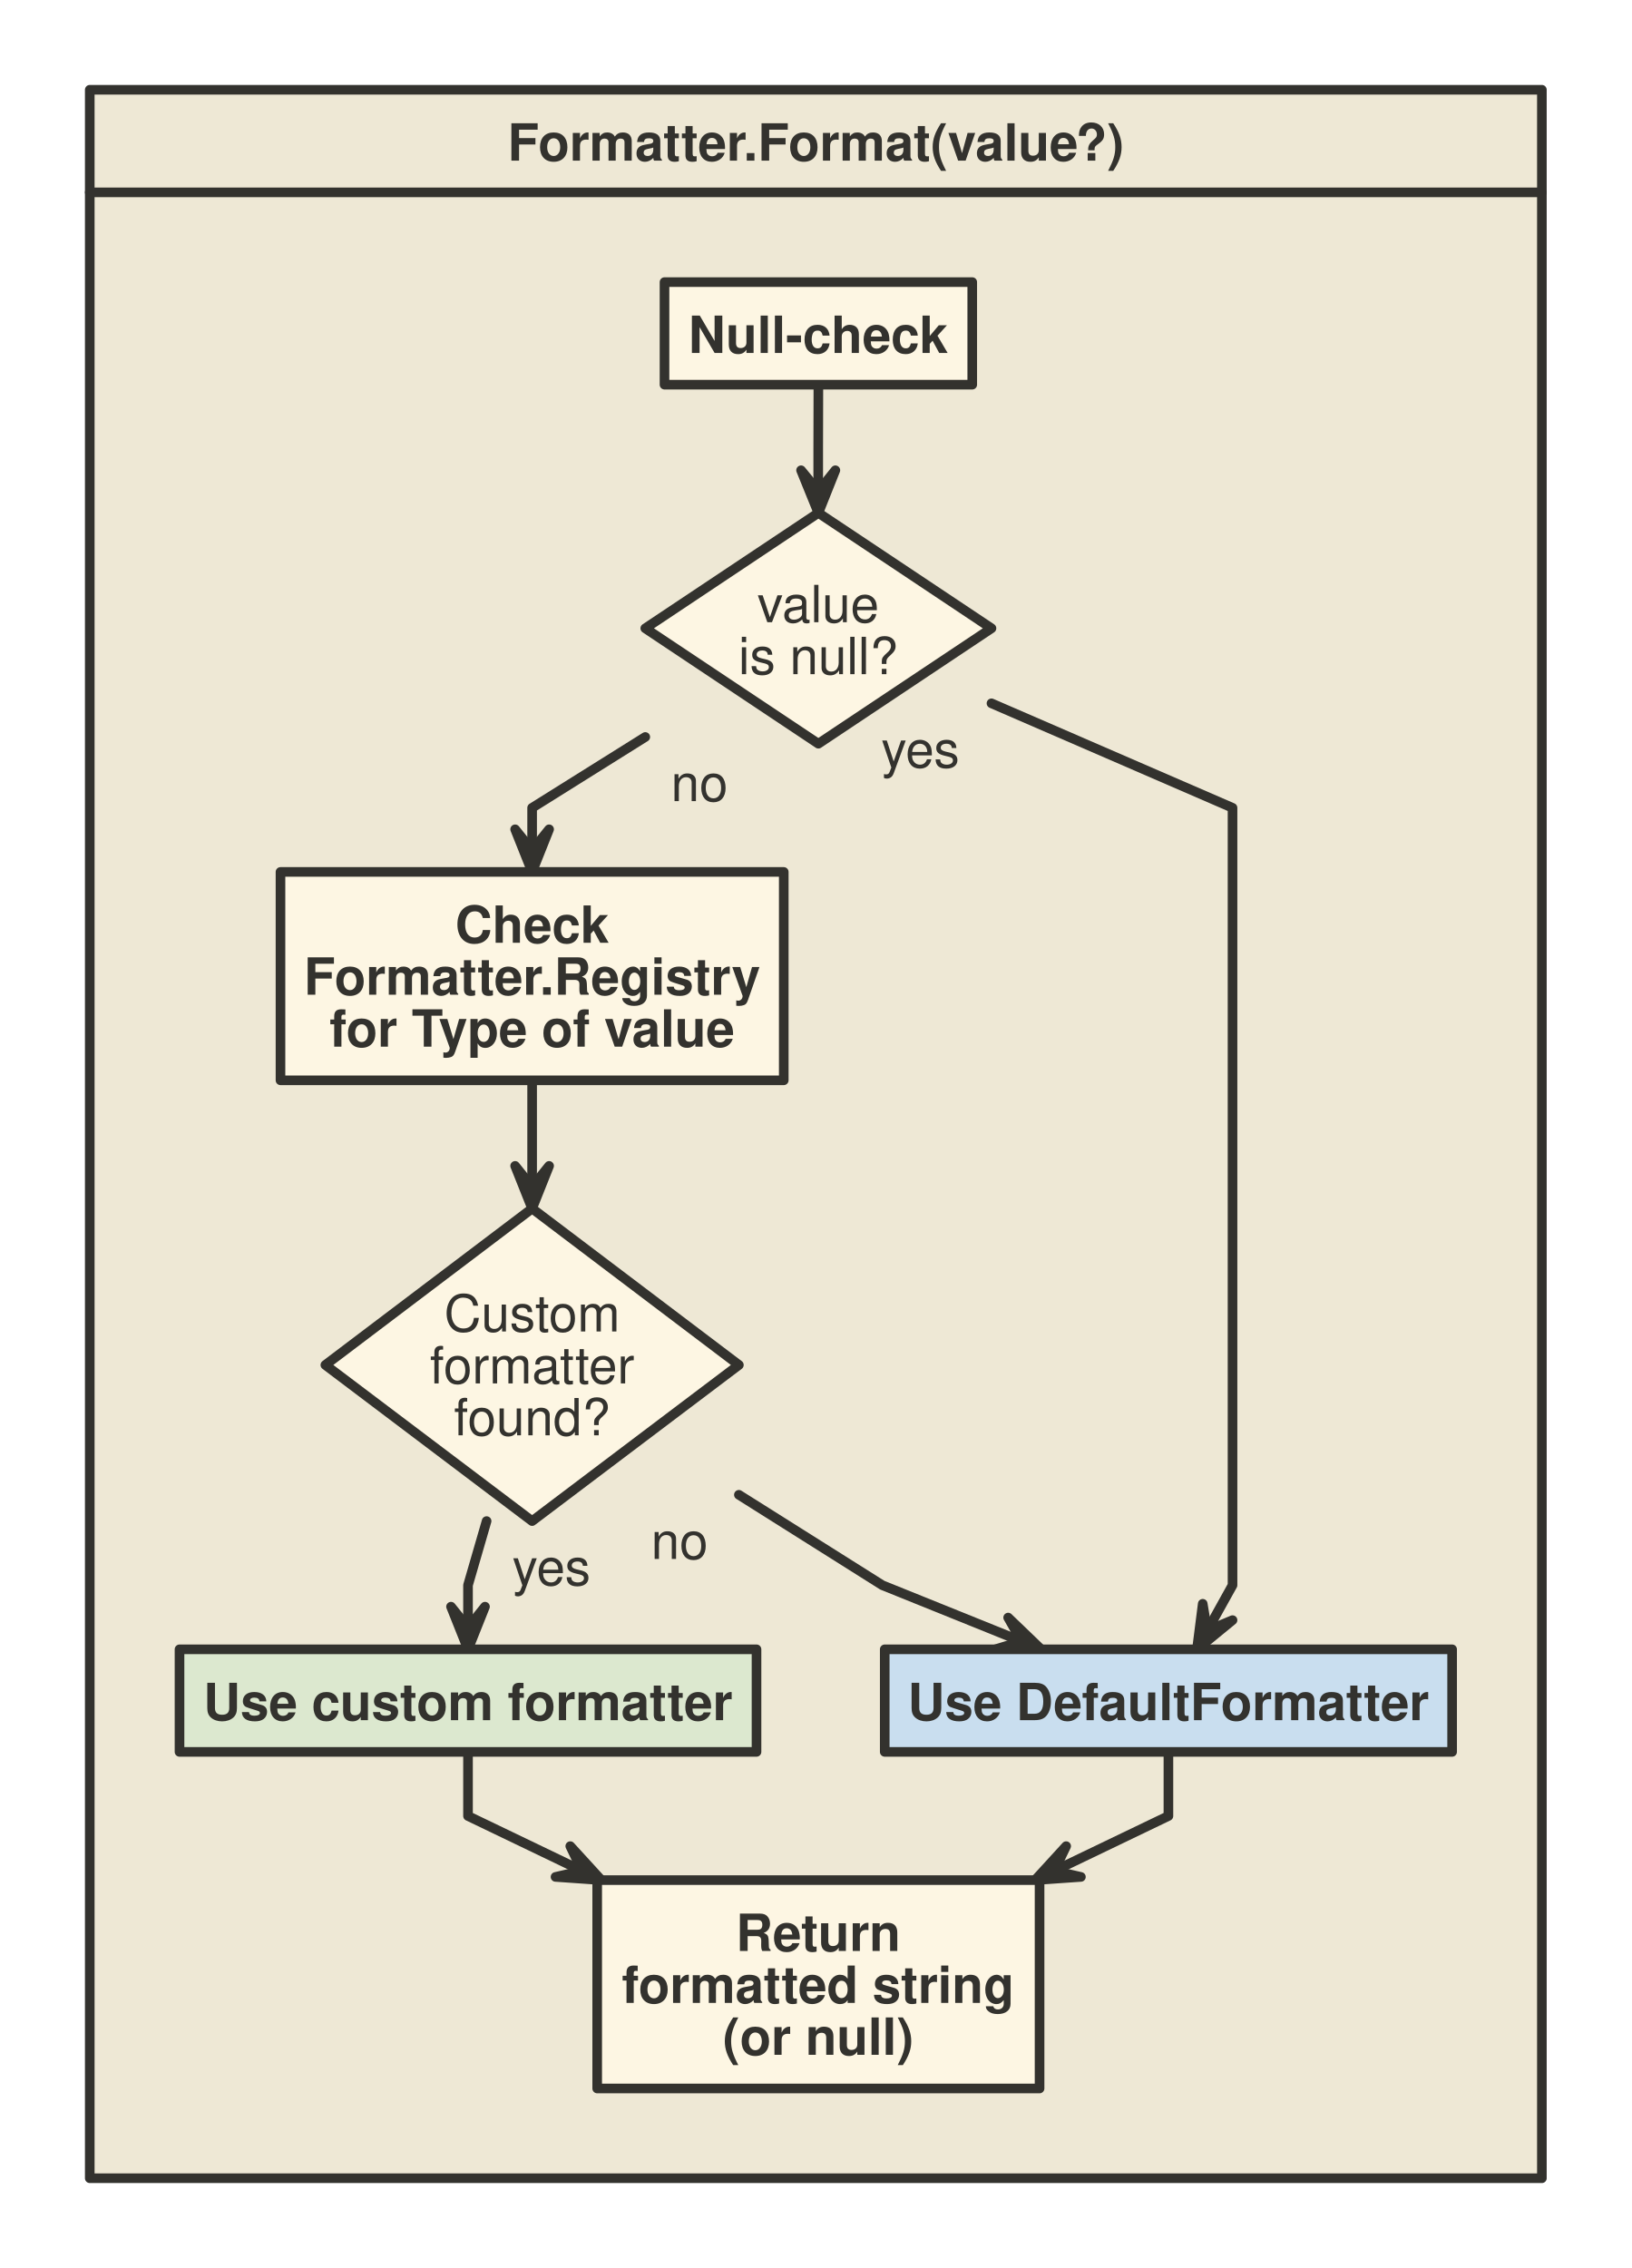
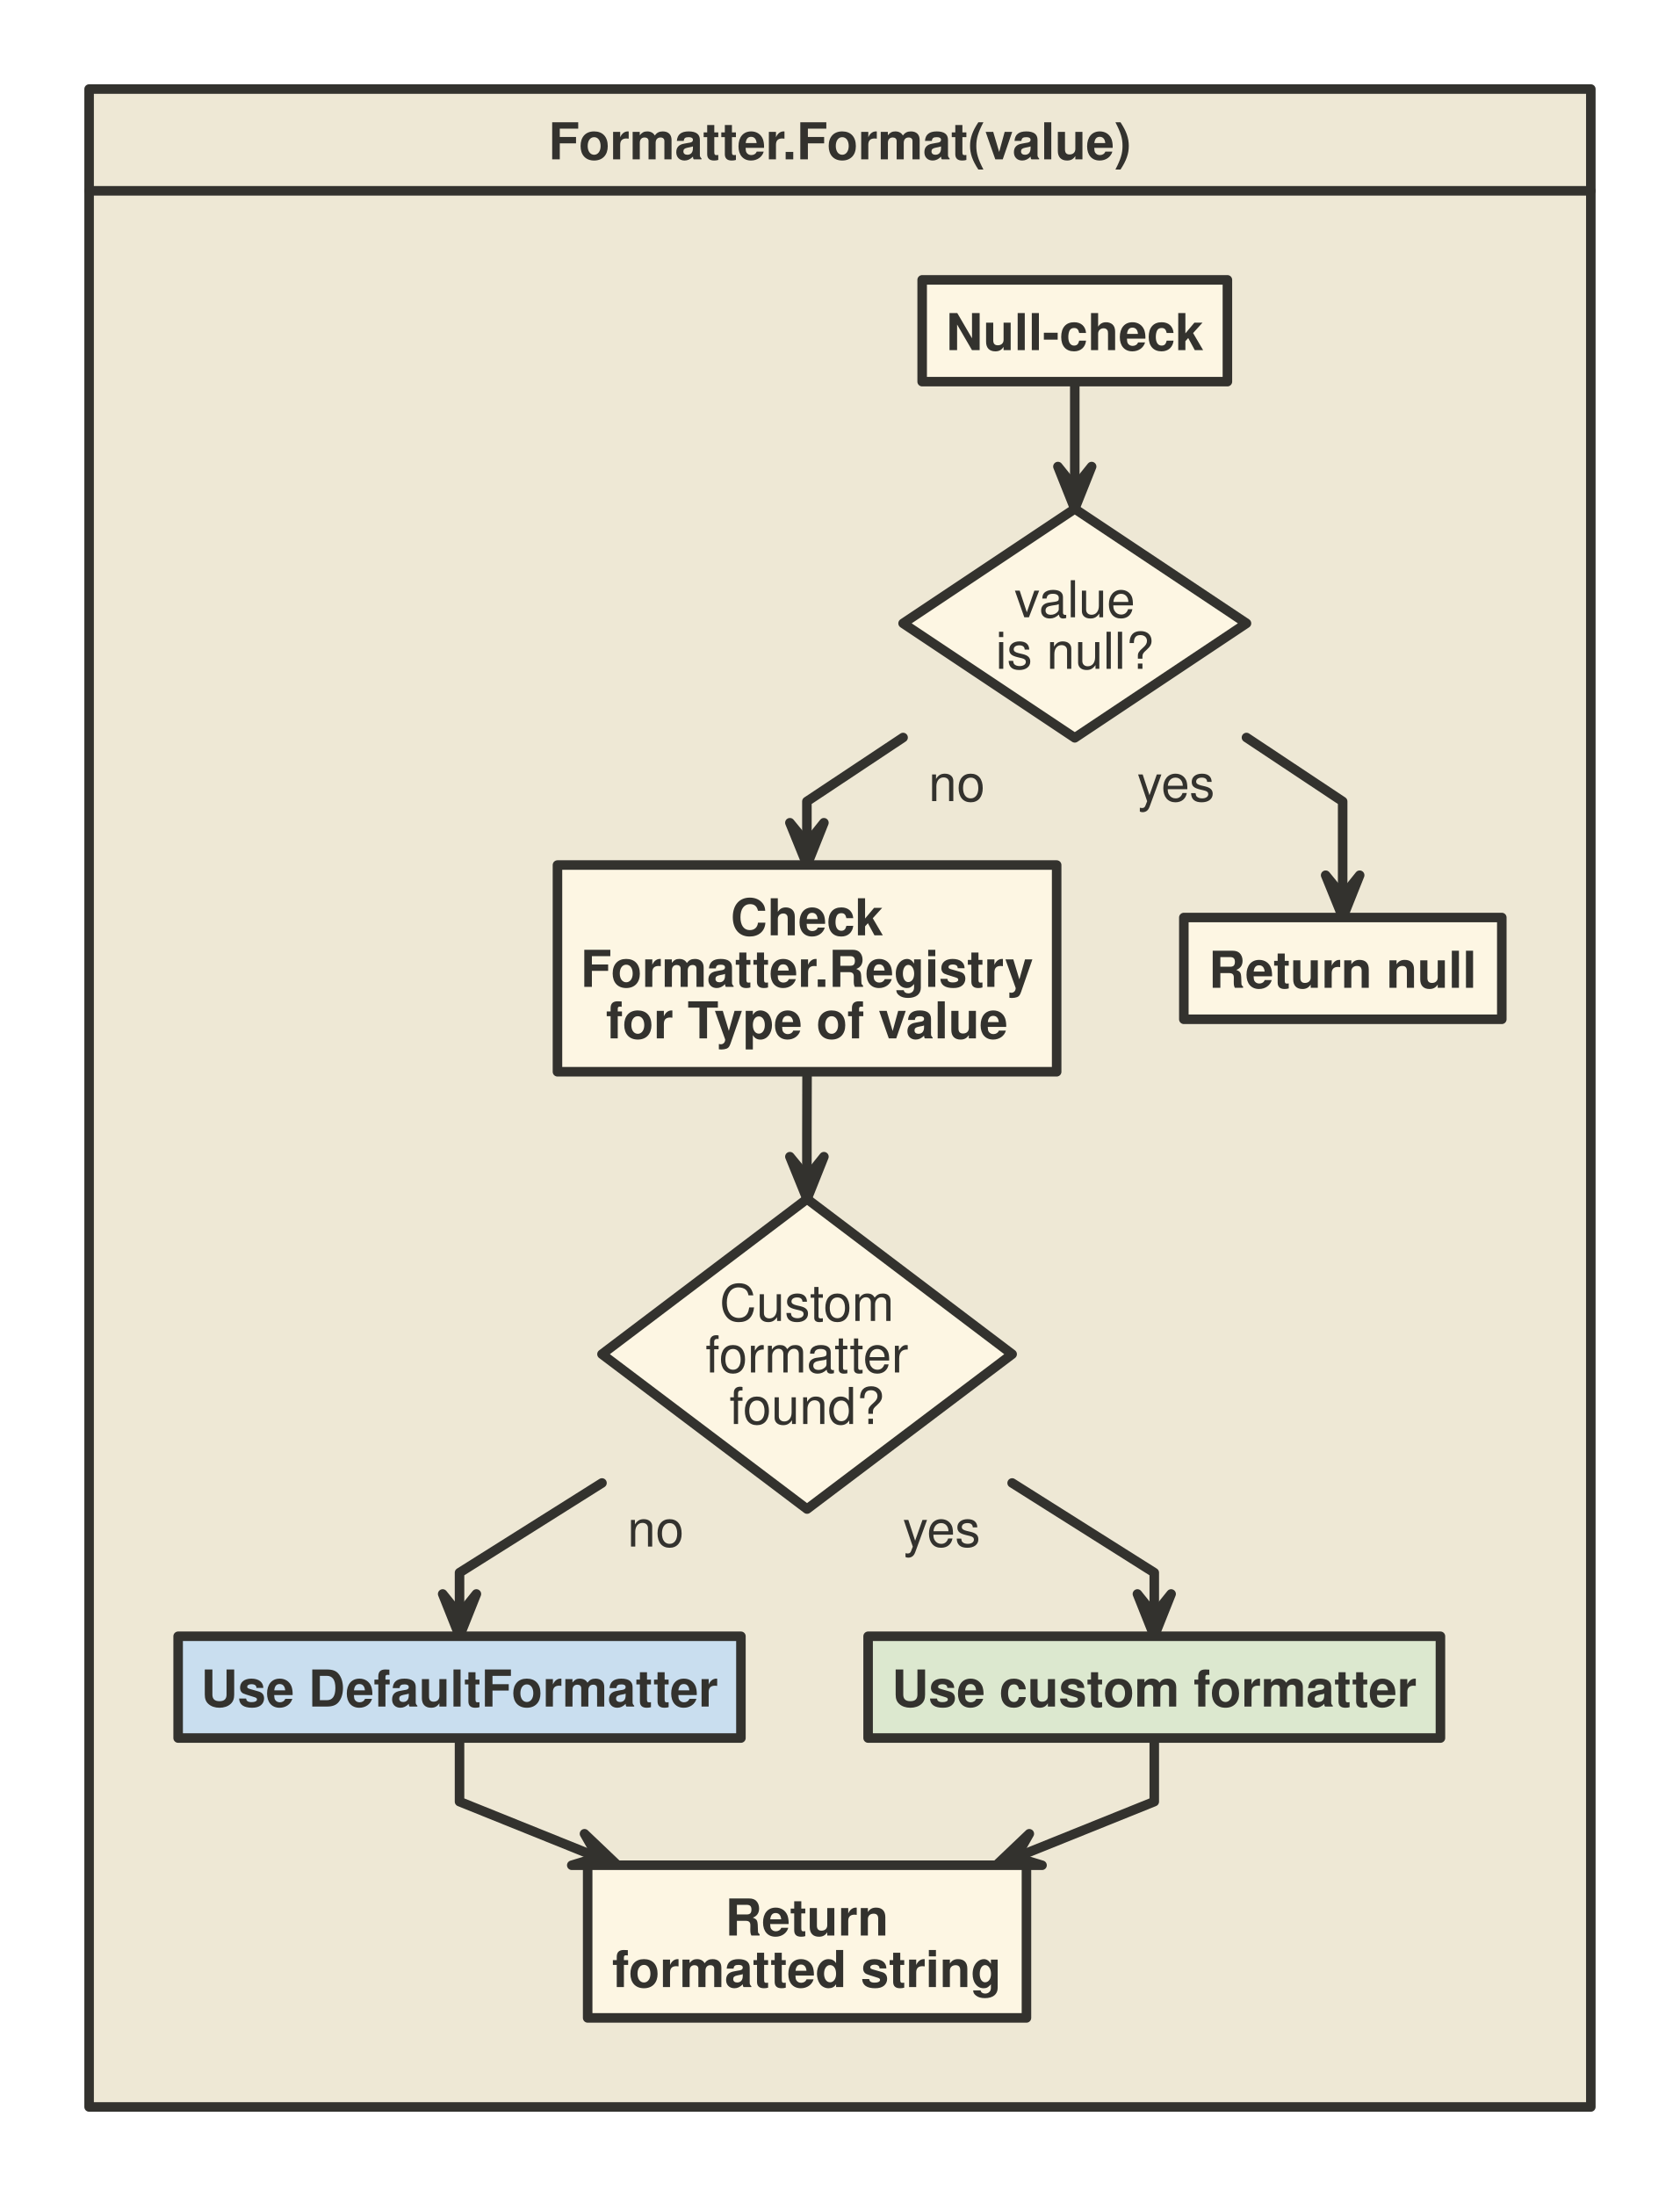
- <svg xmlns="http://www.w3.org/2000/svg" version="1.1" baseProfile="full" width="509.0" height="707.5" viewBox="0 0 509 707.5">
+ <svg xmlns="http://www.w3.org/2000/svg" version="1.1" baseProfile="full" width="528.3" height="690.5" viewBox="0 0 528.25 690.5">
  <g stroke-width="1.0" text-align="left" font="12pt Helvetica, Arial, sans-serif" font-size="12pt" font-family="Helvetica" font-weight="bold" font-style="normal">
    <g font-family="Helvetica" font-size="12pt" font-weight="bold" font-style="normal" stroke-width="3.0" stroke-linejoin="round" stroke-linecap="round" stroke="#33322E">
      <g stroke="transparent" fill="transparent">
-         <rect x="0.0" y="0.0" height="707.5" width="509.0" stroke="none" />
+         <rect x="0.0" y="0.0" height="690.5" width="528.3" stroke="none" />
      </g>
      <g transform="translate(8, 8)" fill="#33322E">
        <g transform="translate(20, 20)">
-           <g data-name="Formatter.Format(value?)">
-             <g fill="#eee8d5" stroke="#33322E" data-name="Formatter.Format(value?)">
-               <rect x="0.0" y="0.0" height="651.5" width="453.0" data-name="Formatter.Format(value?)" />
-               <path d="M0.0 32.0 L453.0 32.0" fill="none" data-name="Formatter.Format(value?)" />
+           <g data-name="Formatter.Format(value)">
+             <g fill="#eee8d5" stroke="#33322E" data-name="Formatter.Format(value)">
+               <rect x="0.0" y="0.0" height="634.5" width="472.3" data-name="Formatter.Format(value)" />
+               <path d="M0.0 32.0 L472.3 32.0" fill="none" data-name="Formatter.Format(value)" />
            </g>
-             <g transform="translate(0, 0)" font-family="Helvetica" font-size="12pt" font-weight="bold" font-style="normal" data-name="Formatter.Format(value?)" data-compartment="0">
-               <g transform="translate(8, 8)" fill="#33322E" text-align="center" data-name="Formatter.Format(value?)" data-compartment="0">
-                 <text x="218.5" y="14.1" stroke="none" text-anchor="middle" data-name="Formatter.Format(value?)" data-compartment="0">Formatter.Format(value?)</text>
+             <g transform="translate(0, 0)" font-family="Helvetica" font-size="12pt" font-weight="bold" font-style="normal" data-name="Formatter.Format(value)" data-compartment="0">
+               <g transform="translate(8, 8)" fill="#33322E" text-align="center" data-name="Formatter.Format(value)" data-compartment="0">
+                 <text x="228.1" y="14.1" stroke="none" text-anchor="middle" data-name="Formatter.Format(value)" data-compartment="0">Formatter.Format(value)</text>
              </g>
            </g>
-             <g transform="translate(0, 32)" font-family="Helvetica" font-size="12pt" font-weight="normal" font-style="normal" data-name="Formatter.Format(value?)" data-compartment="1">
-               <g transform="translate(8, 8)" fill="#33322E" data-name="Formatter.Format(value?)" data-compartment="1">
-                 <g transform="translate(20, 20)" fill="#33322E" font-family="Helvetica" font-size="12pt" font-weight="normal" font-style="normal" data-name="Formatter.Format(value?)" data-compartment="1">
-                   <path d="M199.3 32.0 L199.25 52 L199.25 65.333 L199.3 65.3 " fill="none" data-name="Formatter.Format(value?)" data-compartment="1" />
-                   <path d="M193.9 58.7 L199.3 65.3 L204.6 58.7 L199.3 72.0 Z" data-name="Formatter.Format(value?)" data-compartment="1" />
-                   <text x="153.3" y="161.9" stroke="none" data-name="Formatter.Format(value?)" data-compartment="1">no</text>
-                   <path d="M145.3 141.9 L110 164 L110 177.333 L110.0 177.3 " fill="none" data-name="Formatter.Format(value?)" data-compartment="1" />
-                   <path d="M104.7 170.7 L110.0 177.3 L115.3 170.7 L110.0 184.0 Z" data-name="Formatter.Format(value?)" data-compartment="1" />
-                   <path d="M110.0 249.0 L110 269 L110 282.333 L110.0 282.3 " fill="none" data-name="Formatter.Format(value?)" data-compartment="1" />
-                   <path d="M104.7 275.7 L110.0 282.3 L115.3 275.7 L110.0 289.0 Z" data-name="Formatter.Format(value?)" data-compartment="1" />
-                   <text x="103.8" y="406.5" stroke="none" data-name="Formatter.Format(value?)" data-compartment="1">yes</text>
-                   <path d="M95.8 386.5 L90 406.5 L90 419.833 L90.0 419.8 " fill="none" data-name="Formatter.Format(value?)" data-compartment="1" />
-                   <path d="M84.7 413.2 L90.0 419.8 L95.3 413.2 L90.0 426.5 Z" data-name="Formatter.Format(value?)" data-compartment="1" />
-                   <path d="M90.0 458.5 L90 478.5 L125.61 495.612 L125.6 495.6 " fill="none" data-name="Formatter.Format(value?)" data-compartment="1" />
-                   <path d="M117.3 497.5 L125.6 495.6 L121.9 487.9 L131.6 498.5 Z" data-name="Formatter.Format(value?)" data-compartment="1" />
-                   <text x="218.9" y="151.4" stroke="none" data-name="Formatter.Format(value?)" data-compartment="1">yes</text>
-                   <path d="M253.3 131.4 L328.5 164 L328.5 216.5 L328.5 216.5 L328.5 269 L328.5 269 L328.5 337.75 L328.5 337.75 L328.5 406.5 L328.5 406.5 L320.627 420.672 L320.6 420.7 " fill="none" data-name="Formatter.Format(value?)" data-compartment="1" />
-                   <path d="M319.2 412.3 L320.6 420.7 L328.5 417.4 L317.4 426.5 Z" data-name="Formatter.Format(value?)" data-compartment="1" />
-                   <text x="147.1" y="398.3" stroke="none" data-name="Formatter.Format(value?)" data-compartment="1">no</text>
-                   <path d="M174.5 378.3 L219.25 406.5 L262.651 424.006 L262.7 424.0 " fill="none" data-name="Formatter.Format(value?)" data-compartment="1" />
-                   <path d="M254.5 426.5 L262.7 424.0 L258.5 416.6 L268.8 426.5 Z" data-name="Formatter.Format(value?)" data-compartment="1" />
-                   <path d="M308.5 458.5 L308.5 478.5 L272.89 495.612 L272.9 495.6 " fill="none" data-name="Formatter.Format(value?)" data-compartment="1" />
-                   <path d="M276.6 487.9 L272.9 495.6 L281.2 497.5 L266.9 498.5 Z" data-name="Formatter.Format(value?)" data-compartment="1" />
+             <g transform="translate(0, 32)" font-family="Helvetica" font-size="12pt" font-weight="normal" font-style="normal" data-name="Formatter.Format(value)" data-compartment="1">
+               <g transform="translate(8, 8)" fill="#33322E" data-name="Formatter.Format(value)" data-compartment="1">
+                 <g transform="translate(20, 20)" fill="#33322E" font-family="Helvetica" font-size="12pt" font-weight="normal" font-style="normal" data-name="Formatter.Format(value)" data-compartment="1">
+                   <path d="M282.0 32.0 L282 52 L282 65.333 L282.0 65.3 " fill="none" data-name="Formatter.Format(value)" data-compartment="1" />
+                   <path d="M276.7 58.7 L282.0 65.3 L287.3 58.7 L282.0 72.0 Z" data-name="Formatter.Format(value)" data-compartment="1" />
+                   <text x="301.6" y="163.9" stroke="none" data-name="Formatter.Format(value)" data-compartment="1">yes</text>
+                   <path d="M336.0 143.9 L366.25 164 L366.25 193.833 L366.3 193.8 " fill="none" data-name="Formatter.Format(value)" data-compartment="1" />
+                   <path d="M360.9 187.2 L366.3 193.8 L371.6 187.2 L366.3 200.5 Z" data-name="Formatter.Format(value)" data-compartment="1" />
+                   <path d="M197.8 249.0 L197.75 269 L197.75 282.333 L197.8 282.3 " fill="none" data-name="Formatter.Format(value)" data-compartment="1" />
+                   <path d="M192.4 275.7 L197.8 282.3 L203.1 275.7 L197.8 289.0 Z" data-name="Formatter.Format(value)" data-compartment="1" />
+                   <text x="236.0" y="163.9" stroke="none" data-name="Formatter.Format(value)" data-compartment="1">no</text>
+                   <path d="M228.0 143.9 L197.75 164 L197.75 177.333 L197.8 177.3 " fill="none" data-name="Formatter.Format(value)" data-compartment="1" />
+                   <path d="M192.4 170.7 L197.8 177.3 L203.1 170.7 L197.8 184.0 Z" data-name="Formatter.Format(value)" data-compartment="1" />
+                   <text x="141.3" y="398.3" stroke="none" data-name="Formatter.Format(value)" data-compartment="1">no</text>
+                   <path d="M133.3 378.3 L88.5 406.5 L88.5 419.833 L88.5 419.8 " fill="none" data-name="Formatter.Format(value)" data-compartment="1" />
+                   <path d="M83.2 413.2 L88.5 419.8 L93.8 413.2 L88.5 426.5 Z" data-name="Formatter.Format(value)" data-compartment="1" />
+                   <path d="M88.5 458.5 L88.5 478.5 L131.975 496.009 L132.0 496.0 " fill="none" data-name="Formatter.Format(value)" data-compartment="1" />
+                   <path d="M123.8 498.5 L132.0 496.0 L127.8 488.6 L138.2 498.5 Z" data-name="Formatter.Format(value)" data-compartment="1" />
+                   <text x="227.9" y="398.3" stroke="none" data-name="Formatter.Format(value)" data-compartment="1">yes</text>
+                   <path d="M262.3 378.3 L307 406.5 L307 419.833 L307.0 419.8 " fill="none" data-name="Formatter.Format(value)" data-compartment="1" />
+                   <path d="M301.7 413.2 L307.0 419.8 L312.3 413.2 L307.0 426.5 Z" data-name="Formatter.Format(value)" data-compartment="1" />
+                   <path d="M307.0 458.5 L307 478.5 L263.525 496.009 L263.5 496.0 " fill="none" data-name="Formatter.Format(value)" data-compartment="1" />
+                   <path d="M267.7 488.6 L263.5 496.0 L271.7 498.5 L257.3 498.5 Z" data-name="Formatter.Format(value)" data-compartment="1" />
                  <g data-name="Null-check">
                    <g fill="#fdf6e3" stroke="#33322E" data-name="Null-check">
-                       <rect x="151.3" y="0.0" height="32.0" width="96.0" data-name="Null-check" />
+                       <rect x="234.0" y="0.0" height="32.0" width="96.0" data-name="Null-check" />
                    </g>
-                     <g transform="translate(151.25, 0)" font-family="Helvetica" font-size="12pt" font-weight="bold" font-style="normal" data-name="Null-check" data-compartment="0">
+                     <g transform="translate(234, 0)" font-family="Helvetica" font-size="12pt" font-weight="bold" font-style="normal" data-name="Null-check" data-compartment="0">
                      <g transform="translate(8, 8)" fill="#33322E" text-align="center" data-name="Null-check" data-compartment="0">
                        <text x="40.0" y="14.1" stroke="none" text-anchor="middle" data-name="Null-check" data-compartment="0">Null-check</text>
                      </g>
                    </g>
                  </g>
                  <g data-name="Check">
                    <g fill="#fdf6e3" stroke="#33322E" data-name="Check">
-                       <rect x="31.5" y="184.0" height="65.0" width="157.0" data-name="Check" />
+                       <rect x="119.3" y="184.0" height="65.0" width="157.0" data-name="Check" />
                    </g>
-                     <g transform="translate(31.5, 184)" font-family="Helvetica" font-size="12pt" font-weight="bold" font-style="normal" data-name="Check" data-compartment="0">
+                     <g transform="translate(119.25, 184)" font-family="Helvetica" font-size="12pt" font-weight="bold" font-style="normal" data-name="Check" data-compartment="0">
                      <g transform="translate(8, 8)" fill="#33322E" text-align="center" data-name="Check" data-compartment="0">
                        <text x="70.5" y="14.1" stroke="none" text-anchor="middle" data-name="Check" data-compartment="0">Check</text>
                        <text x="70.5" y="30.3" stroke="none" text-anchor="middle" data-name="Check" data-compartment="0">Formatter.Registry</text>
                        <text x="70.5" y="46.5" stroke="none" text-anchor="middle" data-name="Check" data-compartment="0">for Type of value</text>
                      </g>
                    </g>
                  </g>
                  <g data-name="value">
                    <g fill="#fdf6e3" stroke="#33322E" data-name="value">
-                       <path d="M199.3 72.0 L253.3 108.0 L199.3 144.0 L145.3 108.0 Z" data-name="value" />
+                       <path d="M282.0 72.0 L336.0 108.0 L282.0 144.0 L228.0 108.0 Z" data-name="value" />
                    </g>
-                     <g transform="translate(163.25, 84)" font-family="Helvetica" font-size="12pt" font-weight="normal" font-style="normal" data-name="value" data-compartment="0">
+                     <g transform="translate(246, 84)" font-family="Helvetica" font-size="12pt" font-weight="normal" font-style="normal" data-name="value" data-compartment="0">
                      <g transform="translate(8, 8)" fill="#33322E" text-align="center" data-name="value" data-compartment="0">
                        <text x="28.0" y="14.1" stroke="none" text-anchor="middle" data-name="value" data-compartment="0">value</text>
                        <text x="28.0" y="30.3" stroke="none" text-anchor="middle" data-name="value" data-compartment="0">is null?</text>
                      </g>
                    </g>
                  </g>
                  <g data-name="Custom">
                    <g fill="#fdf6e3" stroke="#33322E" data-name="Custom">
-                       <path d="M110.0 289.0 L174.5 337.8 L110.0 386.5 L45.5 337.8 Z" data-name="Custom" />
+                       <path d="M197.8 289.0 L262.3 337.8 L197.8 386.5 L133.3 337.8 Z" data-name="Custom" />
                    </g>
-                     <g transform="translate(67, 305.25)" font-family="Helvetica" font-size="12pt" font-weight="normal" font-style="normal" data-name="Custom" data-compartment="0">
+                     <g transform="translate(154.75, 305.25)" font-family="Helvetica" font-size="12pt" font-weight="normal" font-style="normal" data-name="Custom" data-compartment="0">
                      <g transform="translate(8, 8)" fill="#33322E" text-align="center" data-name="Custom" data-compartment="0">
                        <text x="35.0" y="14.1" stroke="none" text-anchor="middle" data-name="Custom" data-compartment="0">Custom</text>
                        <text x="35.0" y="30.3" stroke="none" text-anchor="middle" data-name="Custom" data-compartment="0">formatter</text>
                        <text x="35.0" y="46.5" stroke="none" text-anchor="middle" data-name="Custom" data-compartment="0">found?</text>
                      </g>
                    </g>
                  </g>
                  <g data-name="Use DefaultFormatter">
                    <g fill="#C9DEEF" stroke="#33322E" data-name="Use DefaultFormatter">
-                       <rect x="220.0" y="426.5" height="32.0" width="177.0" data-name="Use DefaultFormatter" />
+                       <rect x="0.0" y="426.5" height="32.0" width="177.0" data-name="Use DefaultFormatter" />
                    </g>
-                     <g transform="translate(220, 426.5)" font-family="Helvetica" font-size="12pt" font-weight="bold" font-style="normal" data-name="Use DefaultFormatter" data-compartment="0">
+                     <g transform="translate(0, 426.5)" font-family="Helvetica" font-size="12pt" font-weight="bold" font-style="normal" data-name="Use DefaultFormatter" data-compartment="0">
                      <g transform="translate(8, 8)" fill="#33322E" text-align="center" data-name="Use DefaultFormatter" data-compartment="0">
                        <text x="80.5" y="14.1" stroke="none" text-anchor="middle" data-name="Use DefaultFormatter" data-compartment="0">Use DefaultFormatter</text>
                      </g>
                    </g>
                  </g>
                  <g data-name="Use custom formatter">
                    <g fill="#DCE8CF" stroke="#33322E" data-name="Use custom formatter">
-                       <rect x="0.0" y="426.5" height="32.0" width="180.0" data-name="Use custom formatter" />
+                       <rect x="217.0" y="426.5" height="32.0" width="180.0" data-name="Use custom formatter" />
                    </g>
-                     <g transform="translate(0, 426.5)" font-family="Helvetica" font-size="12pt" font-weight="bold" font-style="normal" data-name="Use custom formatter" data-compartment="0">
+                     <g transform="translate(217, 426.5)" font-family="Helvetica" font-size="12pt" font-weight="bold" font-style="normal" data-name="Use custom formatter" data-compartment="0">
                      <g transform="translate(8, 8)" fill="#33322E" text-align="center" data-name="Use custom formatter" data-compartment="0">
                        <text x="82.0" y="14.1" stroke="none" text-anchor="middle" data-name="Use custom formatter" data-compartment="0">Use custom formatter</text>
                      </g>
                    </g>
                  </g>
                  <g data-name="Return">
                    <g fill="#fdf6e3" stroke="#33322E" data-name="Return">
-                       <rect x="130.3" y="498.5" height="65.0" width="138.0" data-name="Return" />
+                       <rect x="128.8" y="498.5" height="48.0" width="138.0" data-name="Return" />
                    </g>
-                     <g transform="translate(130.25, 498.5)" font-family="Helvetica" font-size="12pt" font-weight="bold" font-style="normal" data-name="Return" data-compartment="0">
+                     <g transform="translate(128.75, 498.5)" font-family="Helvetica" font-size="12pt" font-weight="bold" font-style="normal" data-name="Return" data-compartment="0">
                      <g transform="translate(8, 8)" fill="#33322E" text-align="center" data-name="Return" data-compartment="0">
                        <text x="61.0" y="14.1" stroke="none" text-anchor="middle" data-name="Return" data-compartment="0">Return</text>
                        <text x="61.0" y="30.3" stroke="none" text-anchor="middle" data-name="Return" data-compartment="0">formatted string</text>
-                         <text x="61.0" y="46.5" stroke="none" text-anchor="middle" data-name="Return" data-compartment="0">(or null)</text>
+                       </g>
+                     </g>
+                   </g>
+                   <g data-name="Return null">
+                     <g fill="#fdf6e3" stroke="#33322E" data-name="Return null">
+                       <rect x="316.3" y="200.5" height="32.0" width="100.0" data-name="Return null" />
+                     </g>
+                     <g transform="translate(316.25, 200.5)" font-family="Helvetica" font-size="12pt" font-weight="bold" font-style="normal" data-name="Return null" data-compartment="0">
+                       <g transform="translate(8, 8)" fill="#33322E" text-align="center" data-name="Return null" data-compartment="0">
+                         <text x="42.0" y="14.1" stroke="none" text-anchor="middle" data-name="Return null" data-compartment="0">Return null</text>
                      </g>
                    </g>
                  </g>
                </g>
              </g>
            </g>
          </g>
        </g>
      </g>
    </g>
  </g>
</svg>
